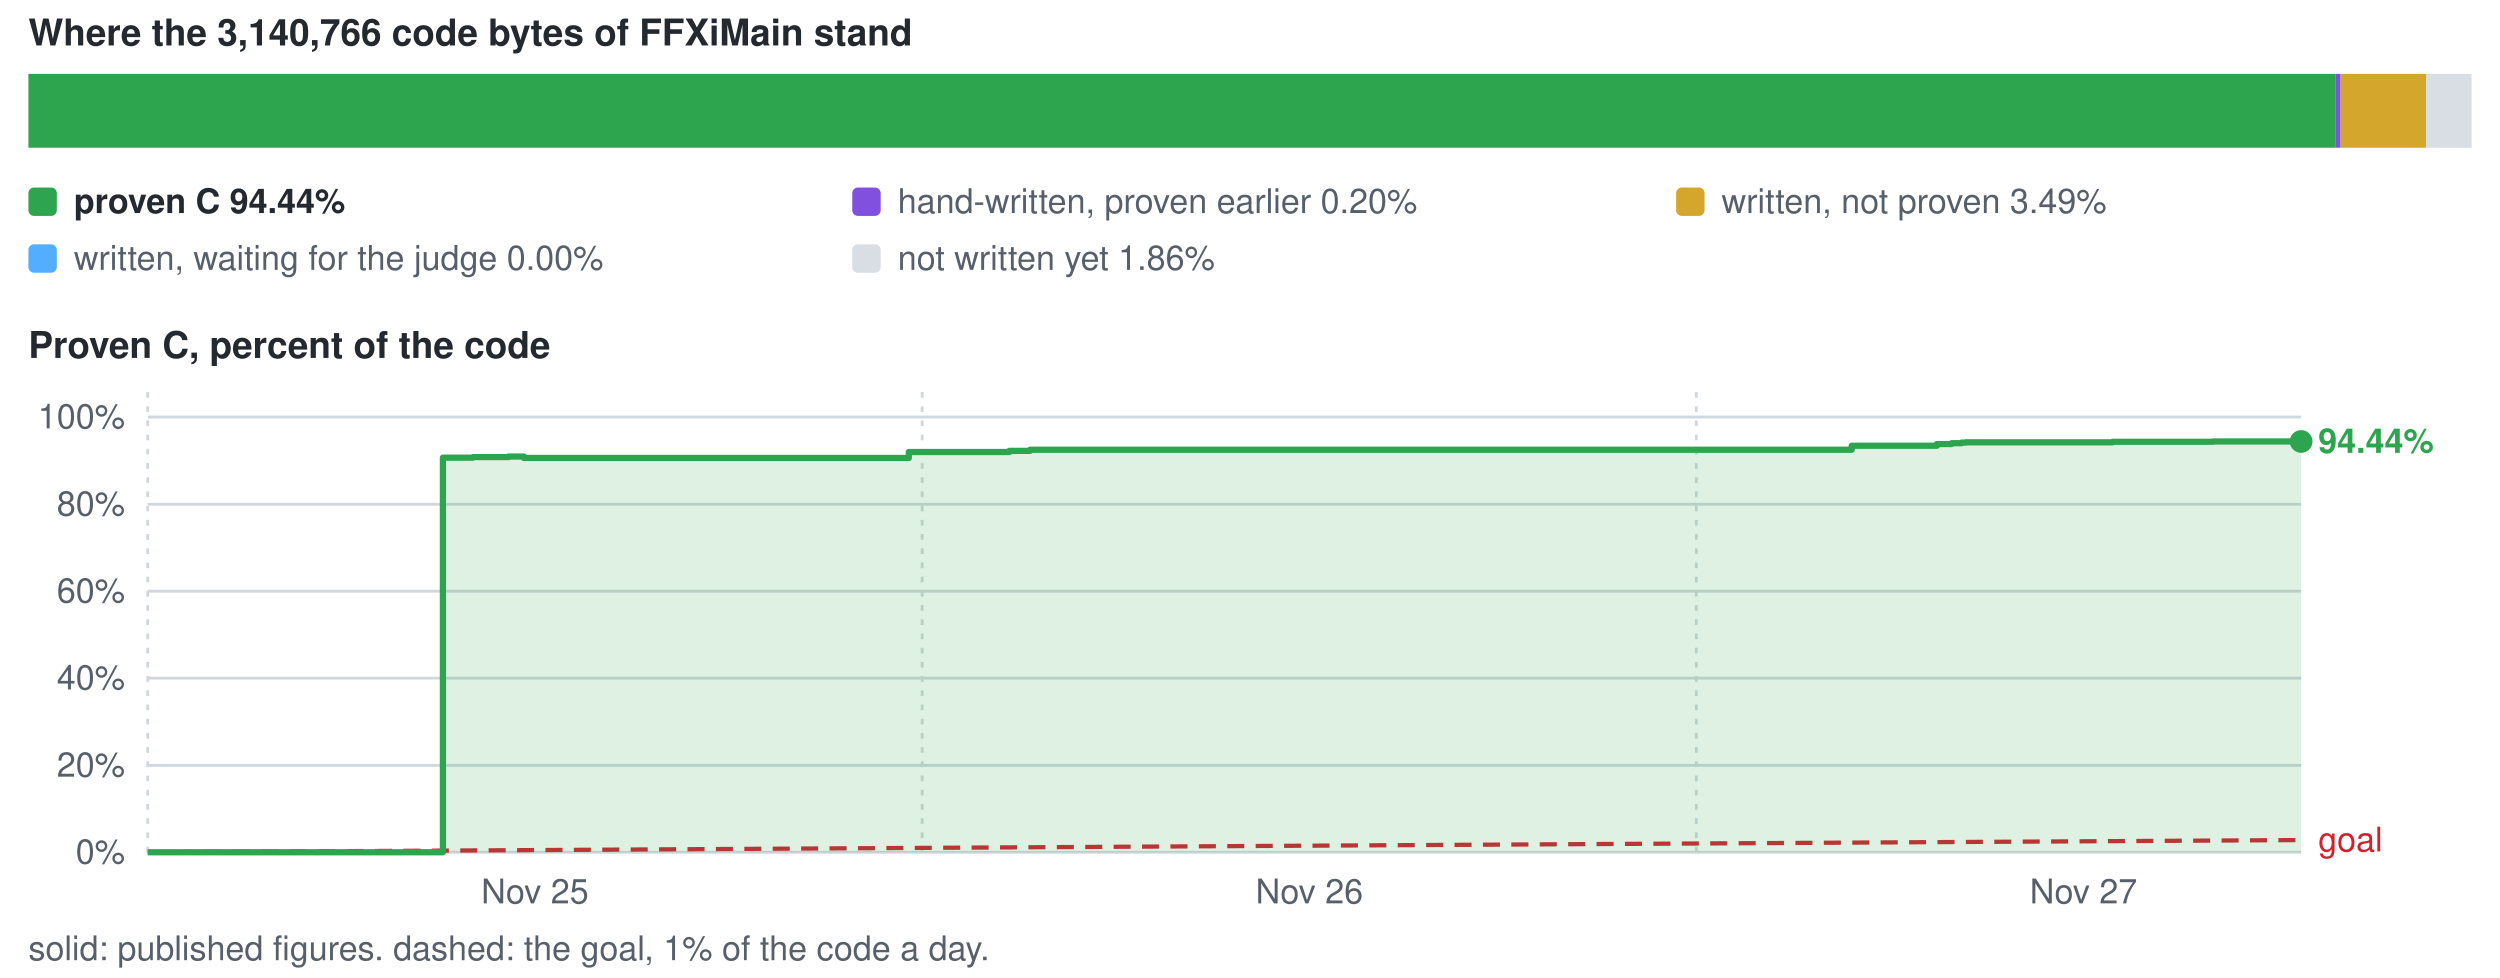
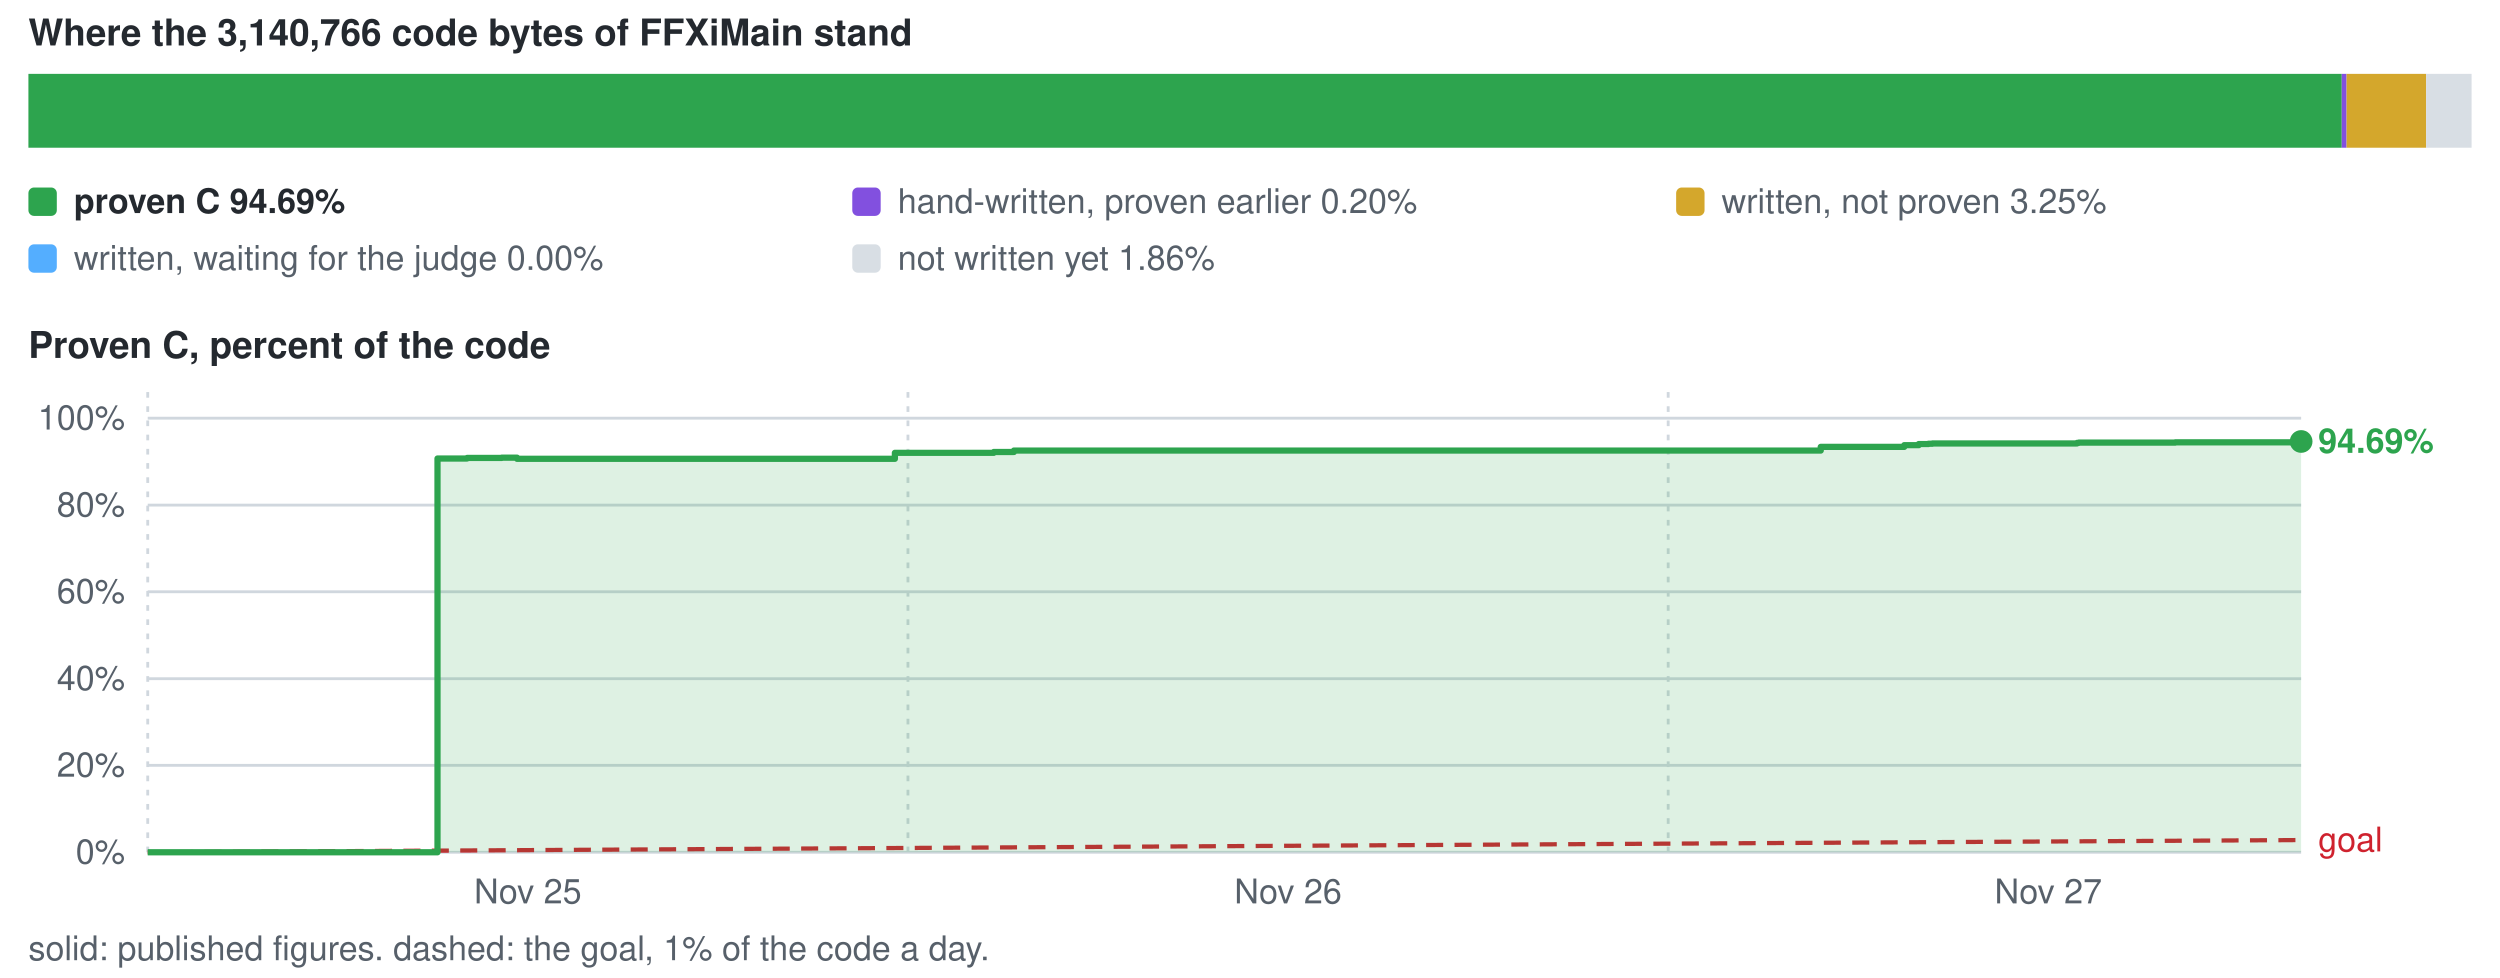
<svg xmlns="http://www.w3.org/2000/svg" viewBox="0 0 880 344" width="880" height="344" role="img" aria-label="conversion progress">
  <style>text{font-family:-apple-system,BlinkMacSystemFont,'Segoe UI',Helvetica,Arial,sans-serif;font-size:12px;fill:#57606a}.s{fill:#24292f;font-weight:600}.b{font-size:13px}</style>
  <text x="10" y="16" class="s b">Where the 3,140,766 code bytes of FFXiMain stand</text>
-   <rect x="10.0" y="26" width="812.2" height="26" fill="#2da44e" />
-   <rect x="822.2" y="26" width="1.7" height="26" fill="#8250df" />
-   <rect x="823.9" y="26" width="30.1" height="26" fill="#d4a72c" />
+   <rect x="10.0" y="26" width="814.3" height="26" fill="#2da44e" />
+   <rect x="824.3" y="26" width="1.7" height="26" fill="#8250df" />
+   <rect x="826.0" y="26" width="28.0" height="26" fill="#d4a72c" />
  <rect x="854.0" y="26" width="16.0" height="26" fill="#d8dee4" />
  <rect x="10" y="66" width="10" height="10" rx="2" fill="#2da44e" />
-   <text x="26" y="75" class="s">proven C 94.44%</text>
+   <text x="26" y="75" class="s">proven C 94.69%</text>
  <rect x="300" y="66" width="10" height="10" rx="2" fill="#8250df" />
  <text x="316" y="75">hand-written, proven earlier 0.20%</text>
  <rect x="590" y="66" width="10" height="10" rx="2" fill="#d4a72c" />
-   <text x="606" y="75">written, not proven 3.49%</text>
+   <text x="606" y="75">written, not proven 3.25%</text>
  <rect x="10" y="86" width="10" height="10" rx="2" fill="#54aeff" />
  <text x="26" y="95">written, waiting for the judge 0.00%</text>
  <rect x="300" y="86" width="10" height="10" rx="2" fill="#d8dee4" />
  <text x="316" y="95">not written yet 1.86%</text>
  <text x="10" y="126" class="s b">Proven C, percent of the code</text>
  <line x1="52" y1="300.0" x2="810" y2="300.0" stroke="#d0d7de" stroke-width="1" />
  <text x="44" y="304.0" text-anchor="end">0%</text>
  <line x1="52" y1="269.4" x2="810" y2="269.4" stroke="#d0d7de" stroke-width="1" />
  <text x="44" y="273.4" text-anchor="end">20%</text>
-   <line x1="52" y1="238.7" x2="810" y2="238.7" stroke="#d0d7de" stroke-width="1" />
-   <text x="44" y="242.7" text-anchor="end">40%</text>
-   <line x1="52" y1="208.1" x2="810" y2="208.1" stroke="#d0d7de" stroke-width="1" />
-   <text x="44" y="212.1" text-anchor="end">60%</text>
-   <line x1="52" y1="177.5" x2="810" y2="177.5" stroke="#d0d7de" stroke-width="1" />
-   <text x="44" y="181.5" text-anchor="end">80%</text>
-   <line x1="52" y1="146.8" x2="810" y2="146.8" stroke="#d0d7de" stroke-width="1" />
-   <text x="44" y="150.8" text-anchor="end">100%</text>
+   <line x1="52" y1="238.9" x2="810" y2="238.9" stroke="#d0d7de" stroke-width="1" />
+   <text x="44" y="242.9" text-anchor="end">40%</text>
+   <line x1="52" y1="208.3" x2="810" y2="208.3" stroke="#d0d7de" stroke-width="1" />
+   <text x="44" y="212.3" text-anchor="end">60%</text>
+   <line x1="52" y1="177.8" x2="810" y2="177.8" stroke="#d0d7de" stroke-width="1" />
+   <text x="44" y="181.8" text-anchor="end">80%</text>
+   <line x1="52" y1="147.2" x2="810" y2="147.2" stroke="#d0d7de" stroke-width="1" />
+   <text x="44" y="151.2" text-anchor="end">100%</text>
  <line x1="52.0" y1="138" x2="52.0" y2="300" stroke="#d0d7de" stroke-width="1" stroke-dasharray="2 3" />
-   <text x="188.3" y="318" text-anchor="middle">Nov 25</text>
-   <line x1="324.6" y1="138" x2="324.6" y2="300" stroke="#d0d7de" stroke-width="1" stroke-dasharray="2 3" />
-   <text x="460.9" y="318" text-anchor="middle">Nov 26</text>
-   <line x1="597.1" y1="138" x2="597.1" y2="300" stroke="#d0d7de" stroke-width="1" stroke-dasharray="2 3" />
-   <text x="733.4" y="318" text-anchor="middle">Nov 27</text>
+   <text x="185.8" y="318" text-anchor="middle">Nov 25</text>
+   <line x1="319.6" y1="138" x2="319.6" y2="300" stroke="#d0d7de" stroke-width="1" stroke-dasharray="2 3" />
+   <text x="453.4" y="318" text-anchor="middle">Nov 26</text>
+   <line x1="587.2" y1="138" x2="587.2" y2="300" stroke="#d0d7de" stroke-width="1" stroke-dasharray="2 3" />
+   <text x="721.0" y="318" text-anchor="middle">Nov 27</text>
  <line x1="52.0" y1="300.0" x2="810.0" y2="295.7" stroke="#cf222e" stroke-width="1.5" stroke-dasharray="6 4" />
  <text x="816.0" y="299.7" style="fill:#cf222e">goal</text>
-   <path d="M52.0 300.0 H155.9 V161.1 H166.5 V160.9 H171.1 V160.9 H173.3 V160.9 H179.0 V160.7 H182.1 V160.7 H184.4 V161.2 H319.9 V159.1 H355.3 V158.7 H362.6 V158.3 H364.8 V158.3 H366.6 V158.3 H369.8 V158.3 H380.0 V158.3 H401.5 V158.3 H651.8 V156.9 H681.8 V156.3 H687.0 V156.0 H690.5 V155.8 H691.9 V155.7 H692.9 V155.7 H693.6 V155.7 H694.0 V155.7 H696.6 V155.7 H697.3 V155.7 H743.7 V155.5 H744.3 V155.5 H744.4 V155.5 H745.7 V155.5 H745.8 V155.5 H752.4 V155.5 H779.0 V155.4 H780.5 V155.4 H807.1 V155.4 H810.0 V155.4 V300.0 H52.0 Z" fill="#2da44e" fill-opacity="0.16" />
-   <path d="M52.0 300.0 H155.9 V161.1 H166.5 V160.9 H171.1 V160.9 H173.3 V160.9 H179.0 V160.7 H182.1 V160.7 H184.4 V161.2 H319.9 V159.1 H355.3 V158.7 H362.6 V158.3 H364.8 V158.3 H366.6 V158.3 H369.8 V158.3 H380.0 V158.3 H401.5 V158.3 H651.8 V156.9 H681.8 V156.3 H687.0 V156.0 H690.5 V155.8 H691.9 V155.7 H692.9 V155.7 H693.6 V155.7 H694.0 V155.7 H696.6 V155.7 H697.3 V155.7 H743.7 V155.5 H744.3 V155.5 H744.4 V155.5 H745.7 V155.5 H745.8 V155.5 H752.4 V155.5 H779.0 V155.4 H780.5 V155.4 H807.1 V155.4 H810.0 V155.4" fill="none" stroke="#2da44e" stroke-width="2.2" stroke-linejoin="round" />
+   <path d="M52.0 300.0 H154.0 V161.4 H164.4 V161.2 H169.0 V161.2 H171.1 V161.2 H176.6 V161.1 H179.8 V161.1 H182.0 V161.5 H315.0 V159.4 H349.8 V159.1 H356.9 V158.6 H359.1 V158.6 H360.9 V158.6 H364.0 V158.6 H374.0 V158.6 H395.1 V158.6 H640.9 V157.3 H670.3 V156.7 H675.4 V156.3 H678.8 V156.2 H680.2 V156.1 H681.2 V156.1 H681.9 V156.1 H682.3 V156.1 H684.9 V156.1 H685.5 V156.1 H731.1 V155.9 H731.7 V155.8 H731.8 V155.8 H733.0 V155.8 H733.1 V155.8 H739.6 V155.8 H765.7 V155.7 H767.2 V155.7 H793.3 V155.7 H796.2 V155.7 H810.0 V155.4 V300.0 H52.0 Z" fill="#2da44e" fill-opacity="0.16" />
+   <path d="M52.0 300.0 H154.0 V161.4 H164.4 V161.2 H169.0 V161.2 H171.1 V161.2 H176.6 V161.1 H179.8 V161.1 H182.0 V161.5 H315.0 V159.4 H349.8 V159.1 H356.9 V158.6 H359.1 V158.6 H360.9 V158.6 H364.0 V158.6 H374.0 V158.6 H395.1 V158.6 H640.9 V157.3 H670.3 V156.7 H675.4 V156.3 H678.8 V156.2 H680.2 V156.1 H681.2 V156.1 H681.9 V156.1 H682.3 V156.1 H684.9 V156.1 H685.5 V156.1 H731.1 V155.9 H731.7 V155.8 H731.8 V155.8 H733.0 V155.8 H733.1 V155.8 H739.6 V155.8 H765.7 V155.7 H767.2 V155.7 H793.3 V155.7 H796.2 V155.7 H810.0 V155.4" fill="none" stroke="#2da44e" stroke-width="2.2" stroke-linejoin="round" />
  <circle cx="810.0" cy="155.4" r="4" fill="#2da44e" />
-   <text x="816.0" y="159.4" class="s" style="fill:#2da44e">94.44%</text>
+   <text x="816.0" y="159.4" class="s" style="fill:#2da44e">94.69%</text>
  <text x="10" y="338">solid: published figures. dashed: the goal, 1% of the code a day.</text>
</svg>
